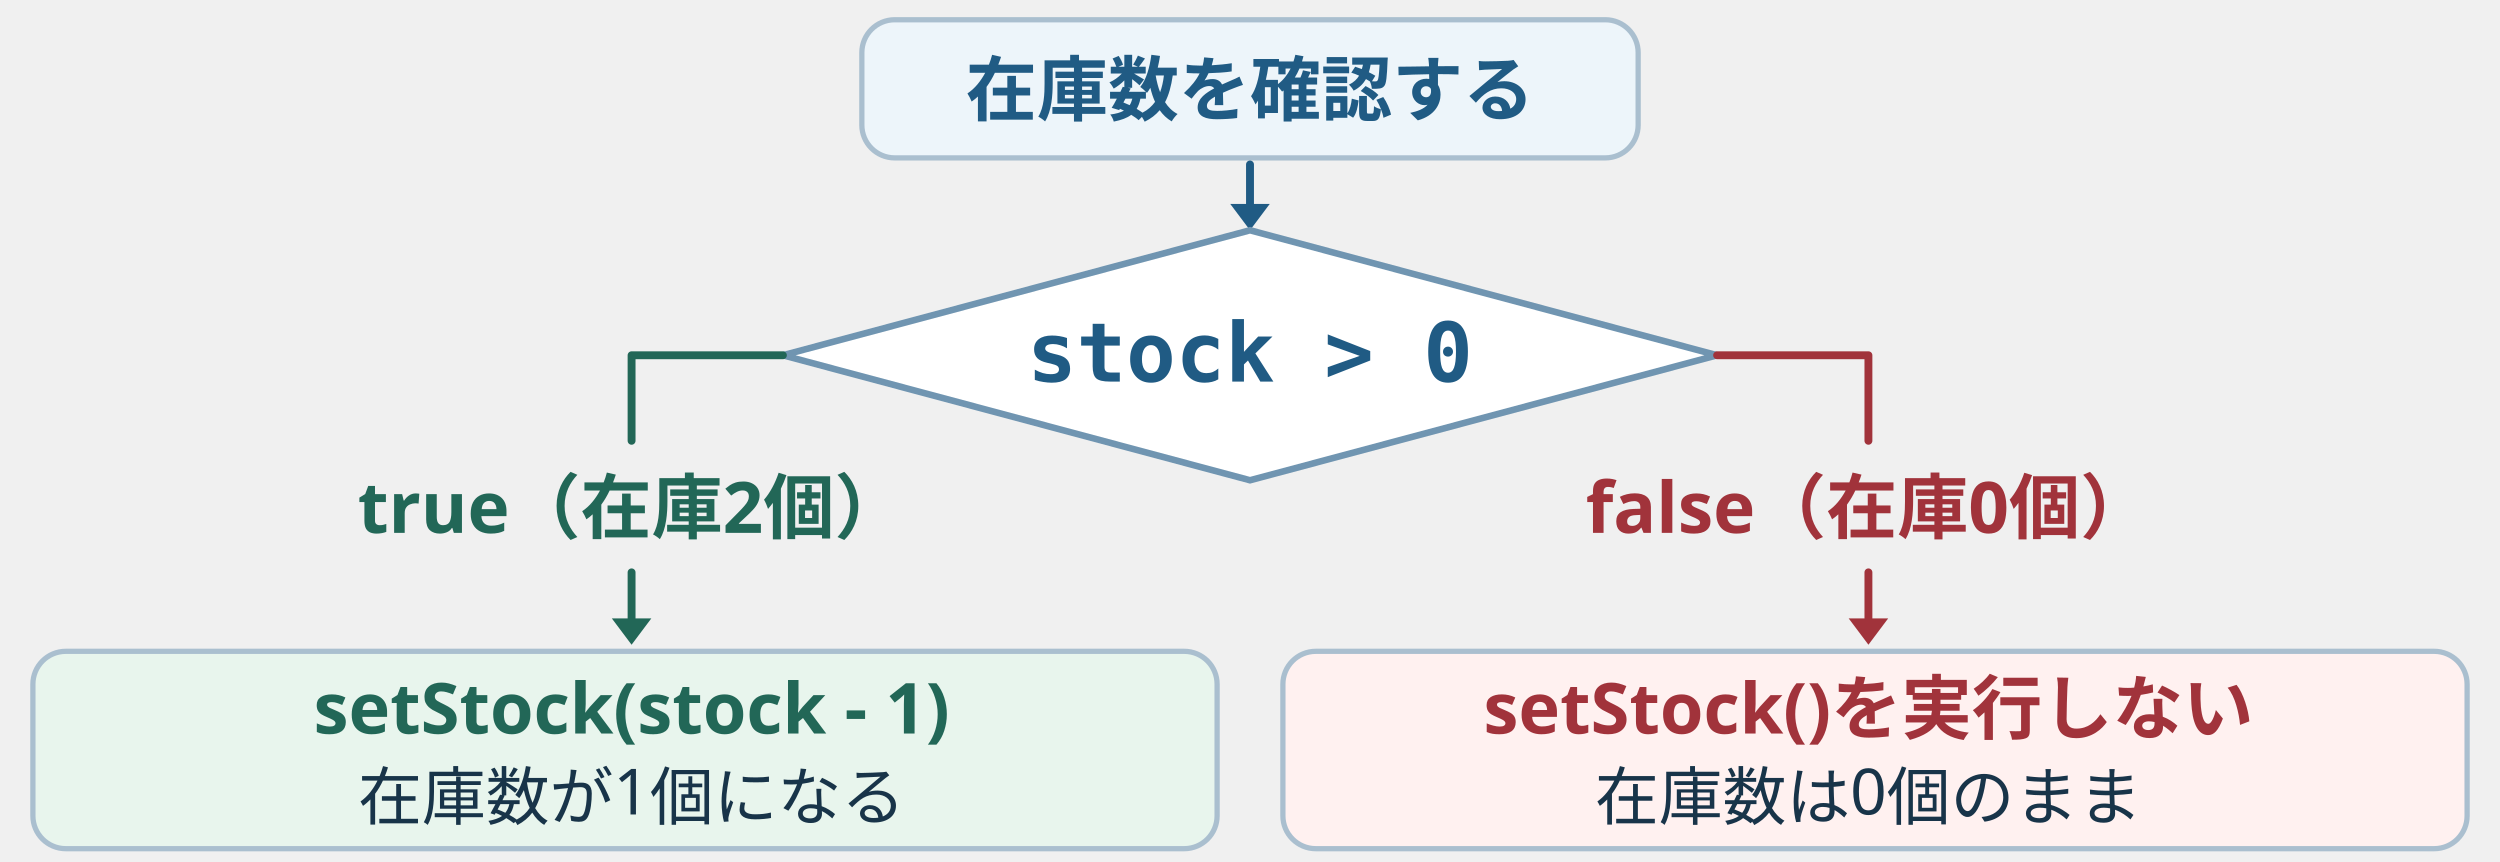
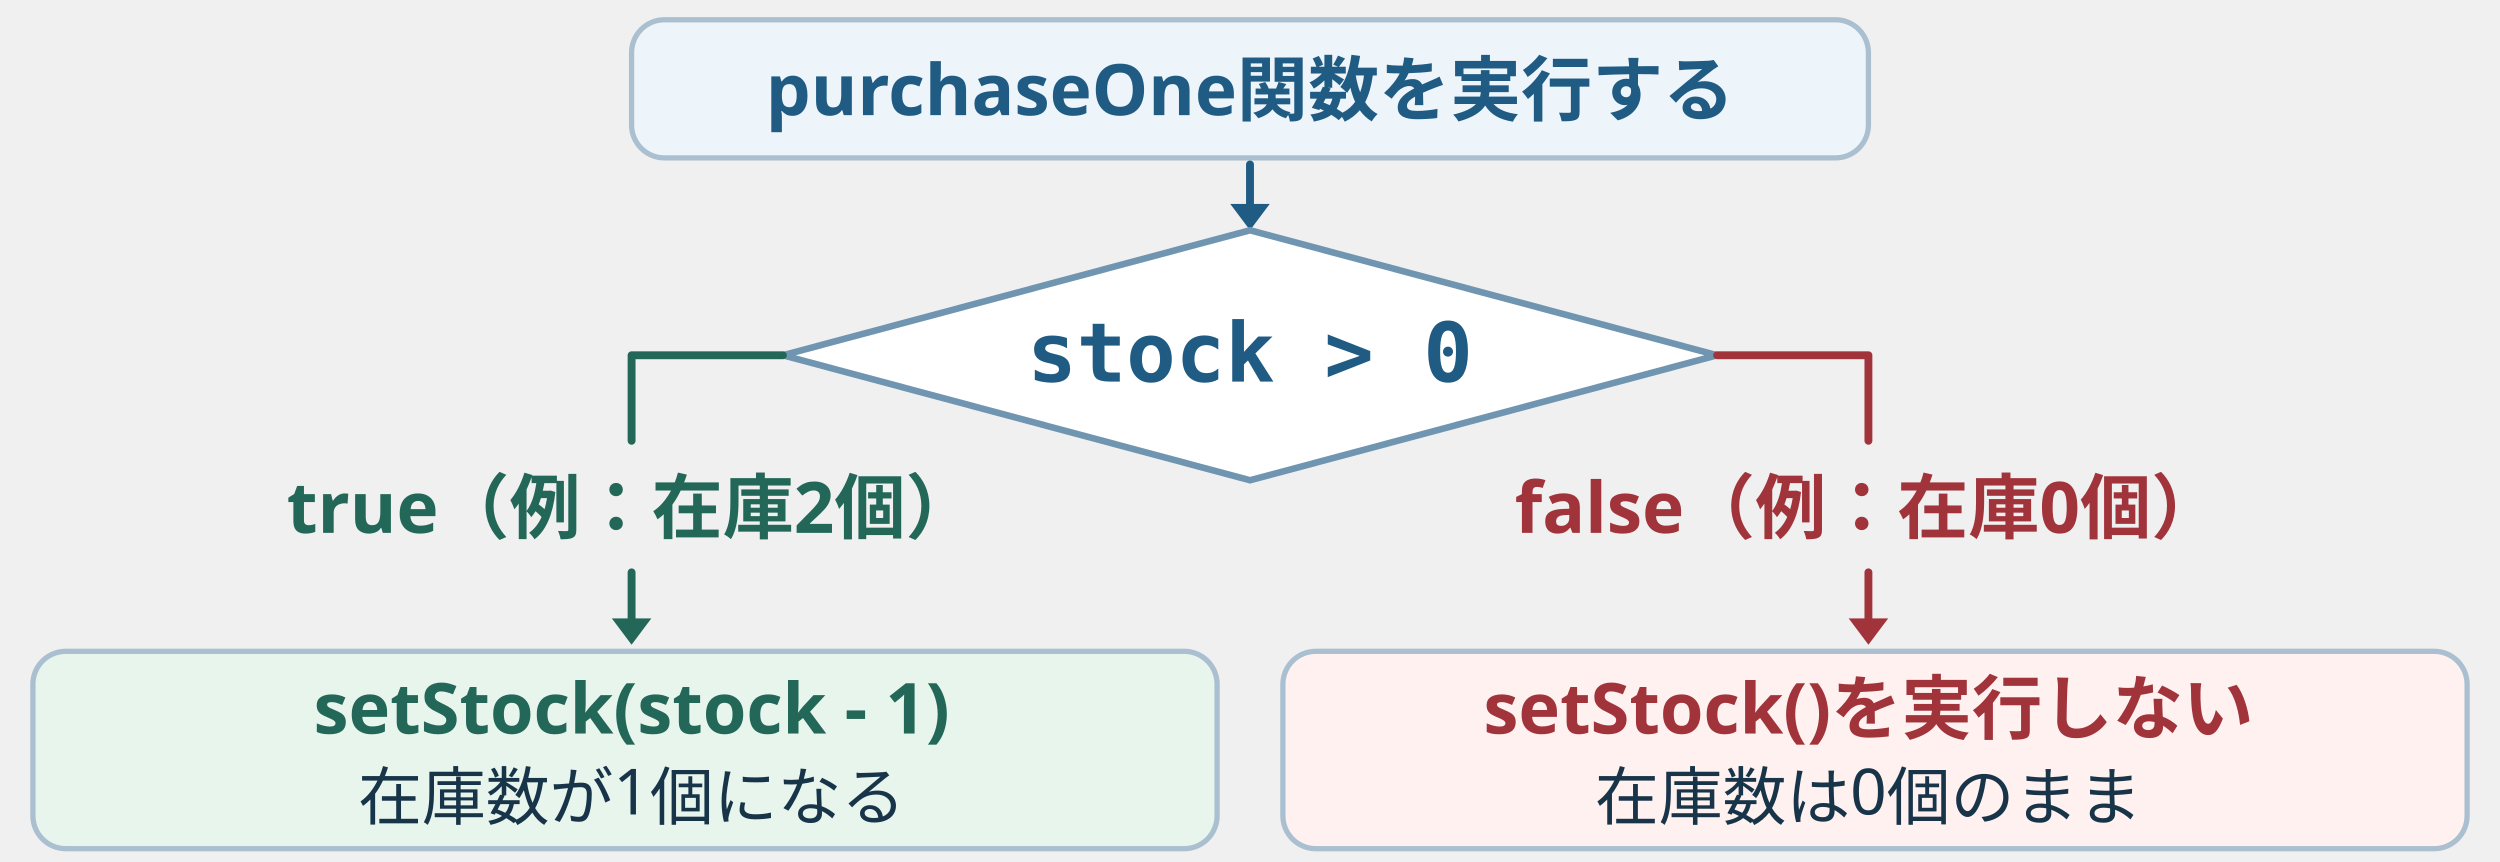
<svg xmlns="http://www.w3.org/2000/svg" width="380" height="131" viewBox="0 0 380 131">
-   <rect x="131" y="3" width="118" height="21" rx="5" fill="#edf5fa" stroke="#aabfcf" stroke-width="0.8" />
-   <text x="190" y="17.5" font-size="10.8" fill="#205b84" font-weight="700" text-anchor="middle" font-family="Meiryo, sans-serif">在庫数を確認する</text>
+   <rect x="96" y="3" width="188" height="21" rx="5" fill="#edf5fa" stroke="#aabfcf" stroke-width="0.8" />
+   <text x="190" y="17.5" font-size="10.8" fill="#205b84" font-weight="700" text-anchor="middle" font-family="Meiryo, sans-serif">purchaseOne関数を実行する</text>
  <path d="M 190 25 V 31" fill="none" stroke="#205b84" stroke-width="1.2" stroke-linecap="round" stroke-linejoin="round" />
  <path d="M 187 31 H 193 L 190 35 Z" fill="#205b84" />
  <path d="M 190 35 L 261 54 L 190 73 L 119 54 Z" fill="#ffffff" stroke="#7095b1" stroke-width="1.0" />
  <text x="190" y="58" font-size="12.5" fill="#205b84" font-weight="700" text-anchor="middle" font-family="MS Gothic, monospace" xml:space="preserve">stock &gt; 0</text>
  <path d="M 119 54 H 96 V 67 M 96 87 V 94" fill="none" stroke="#226757" stroke-width="1.2" stroke-linecap="round" stroke-linejoin="round" />
  <path d="M 93 94 H 99 L 96 98 Z" fill="#226757" />
-   <text x="96" y="81" font-size="10.8" fill="#226757" font-weight="700" text-anchor="middle" font-family="Meiryo, sans-serif">true（在庫2個）</text>
+   <text x="96" y="81" font-size="10.8" fill="#226757" font-weight="700" text-anchor="middle" font-family="Meiryo, sans-serif">true（例：在庫2個）</text>
  <rect x="5" y="99" width="180" height="30" rx="5" fill="#e8f5ed" stroke="#aabfcf" stroke-width="0.8" />
  <text x="96" y="111.5" font-size="10.7" fill="#226757" font-weight="700" text-anchor="middle" font-family="Meiryo, sans-serif">setStock(stock - 1)</text>
  <text x="96" y="124.6" font-size="9.7" fill="#183449" font-weight="400" text-anchor="middle" font-family="Meiryo, sans-serif">在庫数が1個になる</text>
  <path d="M 261 54 H 284 V 67 M 284 87 V 94" fill="none" stroke="#a1333b" stroke-width="1.2" stroke-linecap="round" stroke-linejoin="round" />
  <path d="M 281 94 H 287 L 284 98 Z" fill="#a1333b" />
-   <text x="284" y="81" font-size="10.8" fill="#a1333b" font-weight="700" text-anchor="middle" font-family="Meiryo, sans-serif">false（在庫0個）</text>
+   <text x="284" y="81" font-size="10.8" fill="#a1333b" font-weight="700" text-anchor="middle" font-family="Meiryo, sans-serif">false（例：在庫0個）</text>
  <rect x="195" y="99" width="180" height="30" rx="5" fill="#fff1f0" stroke="#aabfcf" stroke-width="0.8" />
  <text x="284" y="111.5" font-size="10.7" fill="#a1333b" font-weight="700" text-anchor="middle" font-family="Meiryo, sans-serif">setStock()を実行しない</text>
  <text x="284" y="124.6" font-size="9.7" fill="#183449" font-weight="400" text-anchor="middle" font-family="Meiryo, sans-serif">在庫数は0個のまま</text>
</svg>
